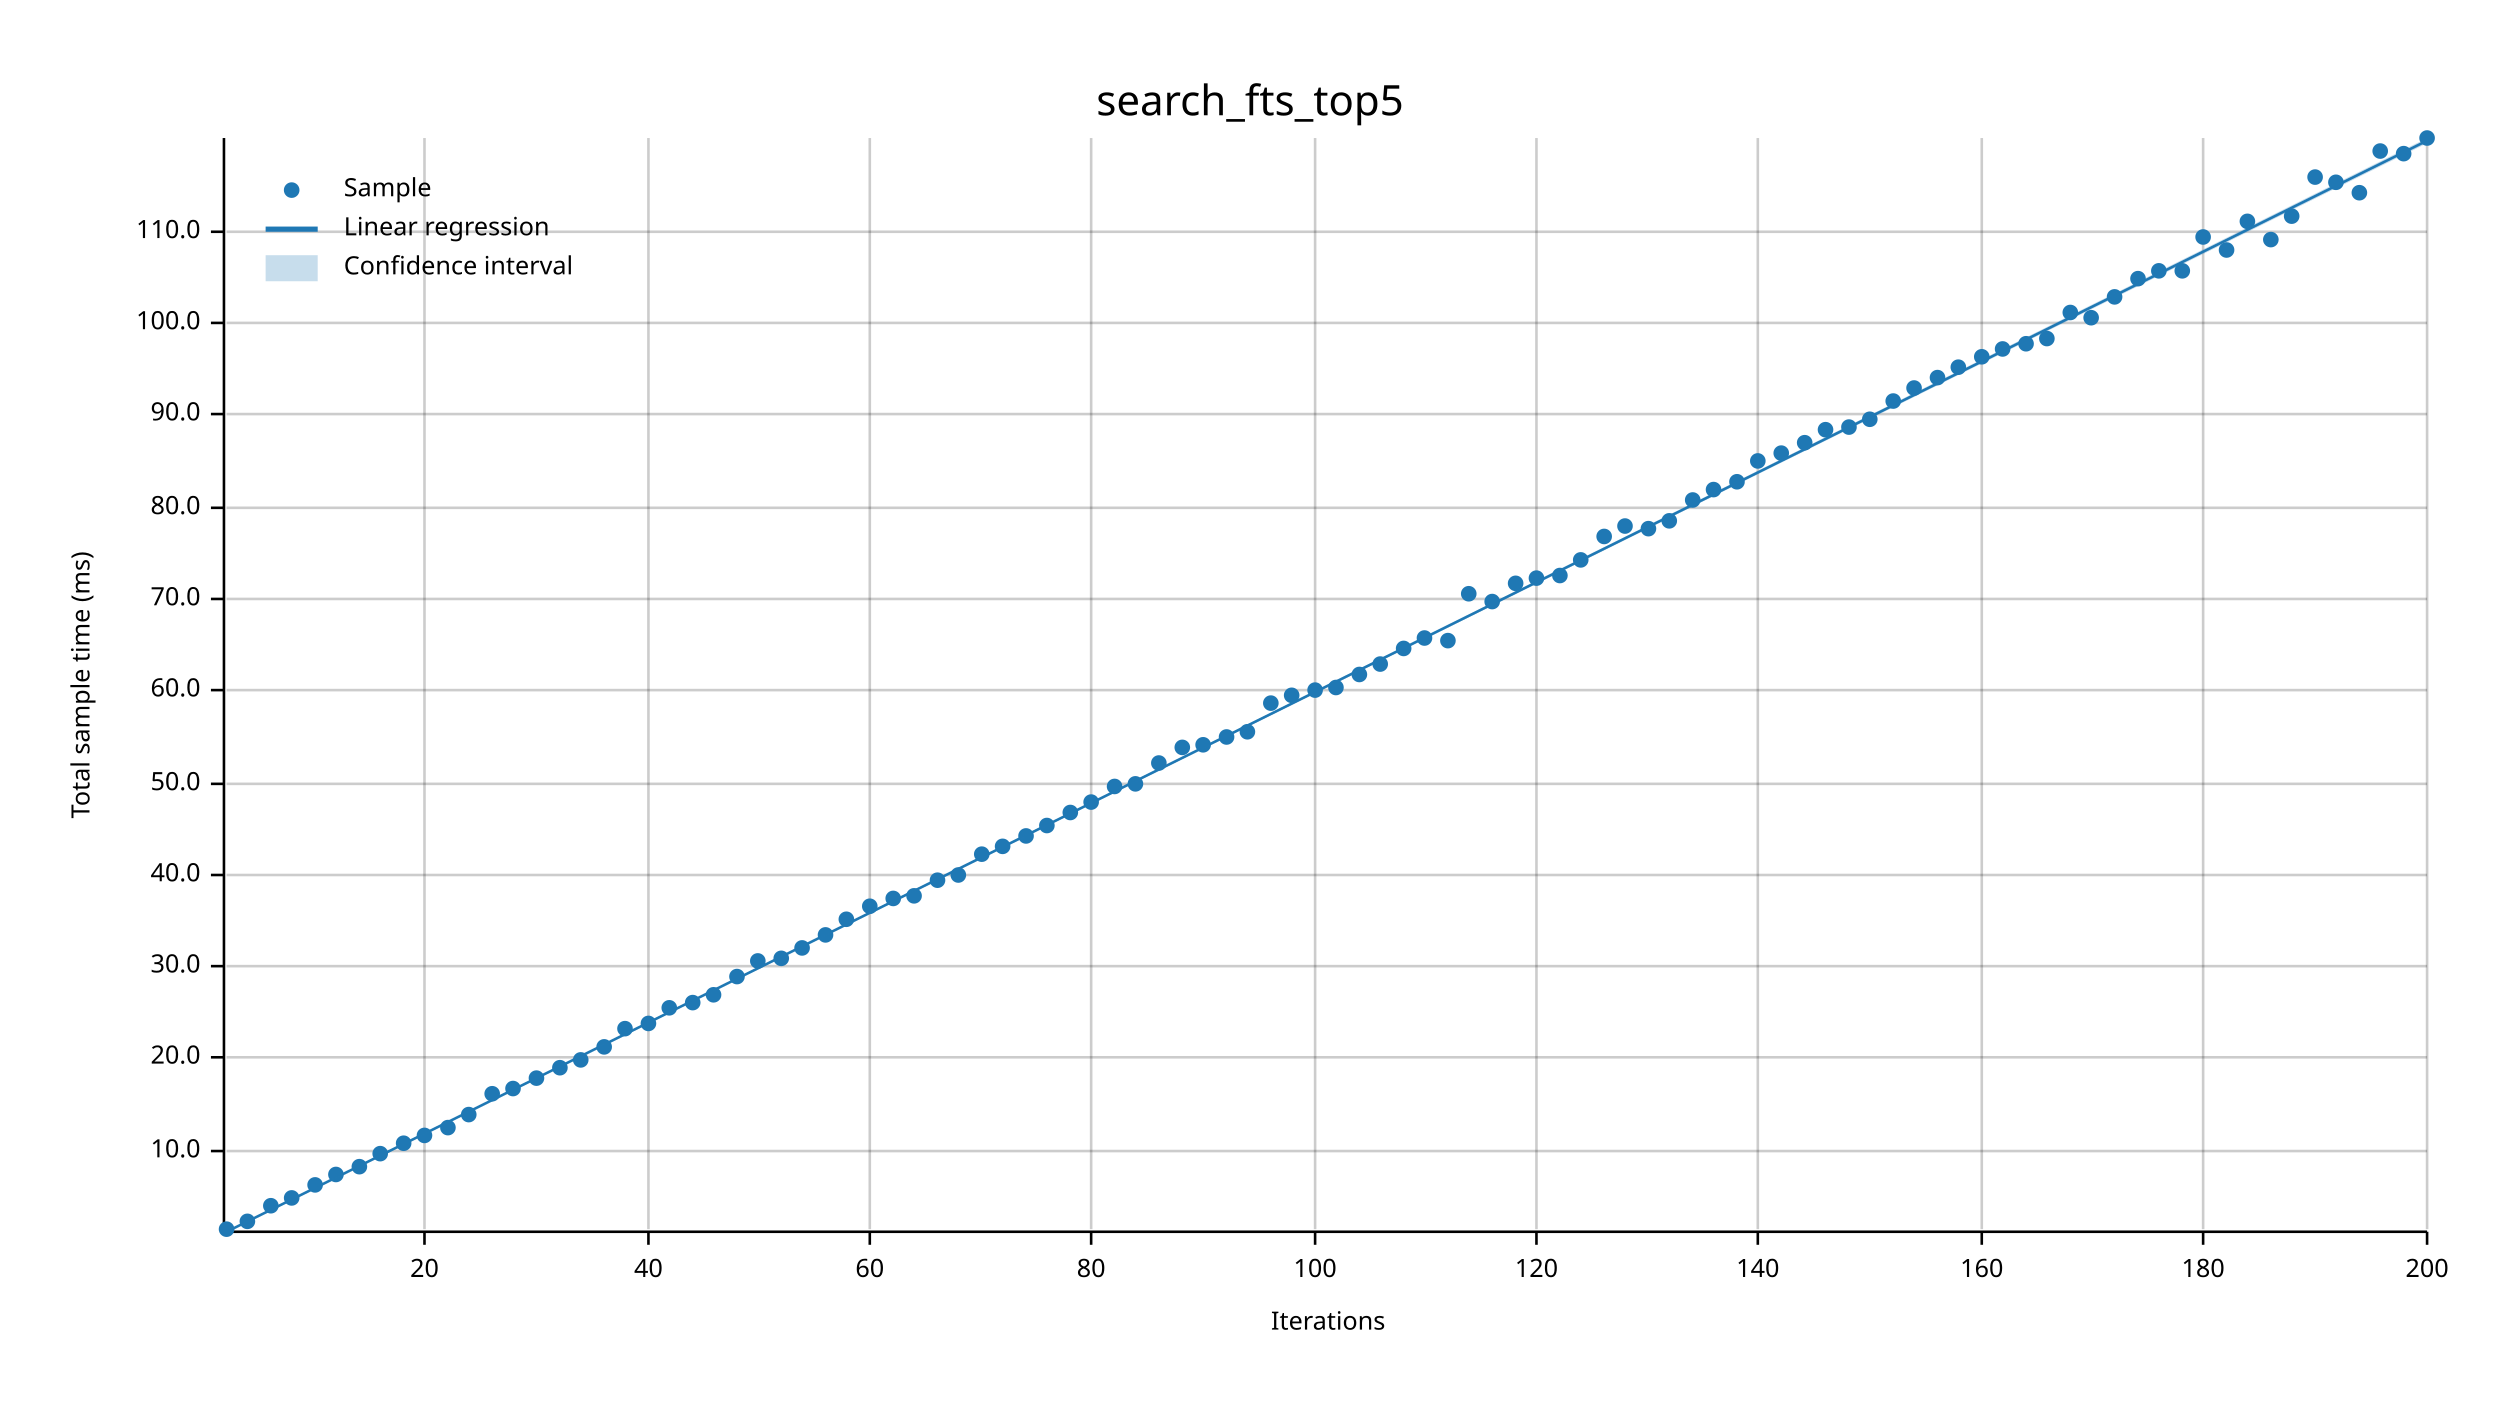
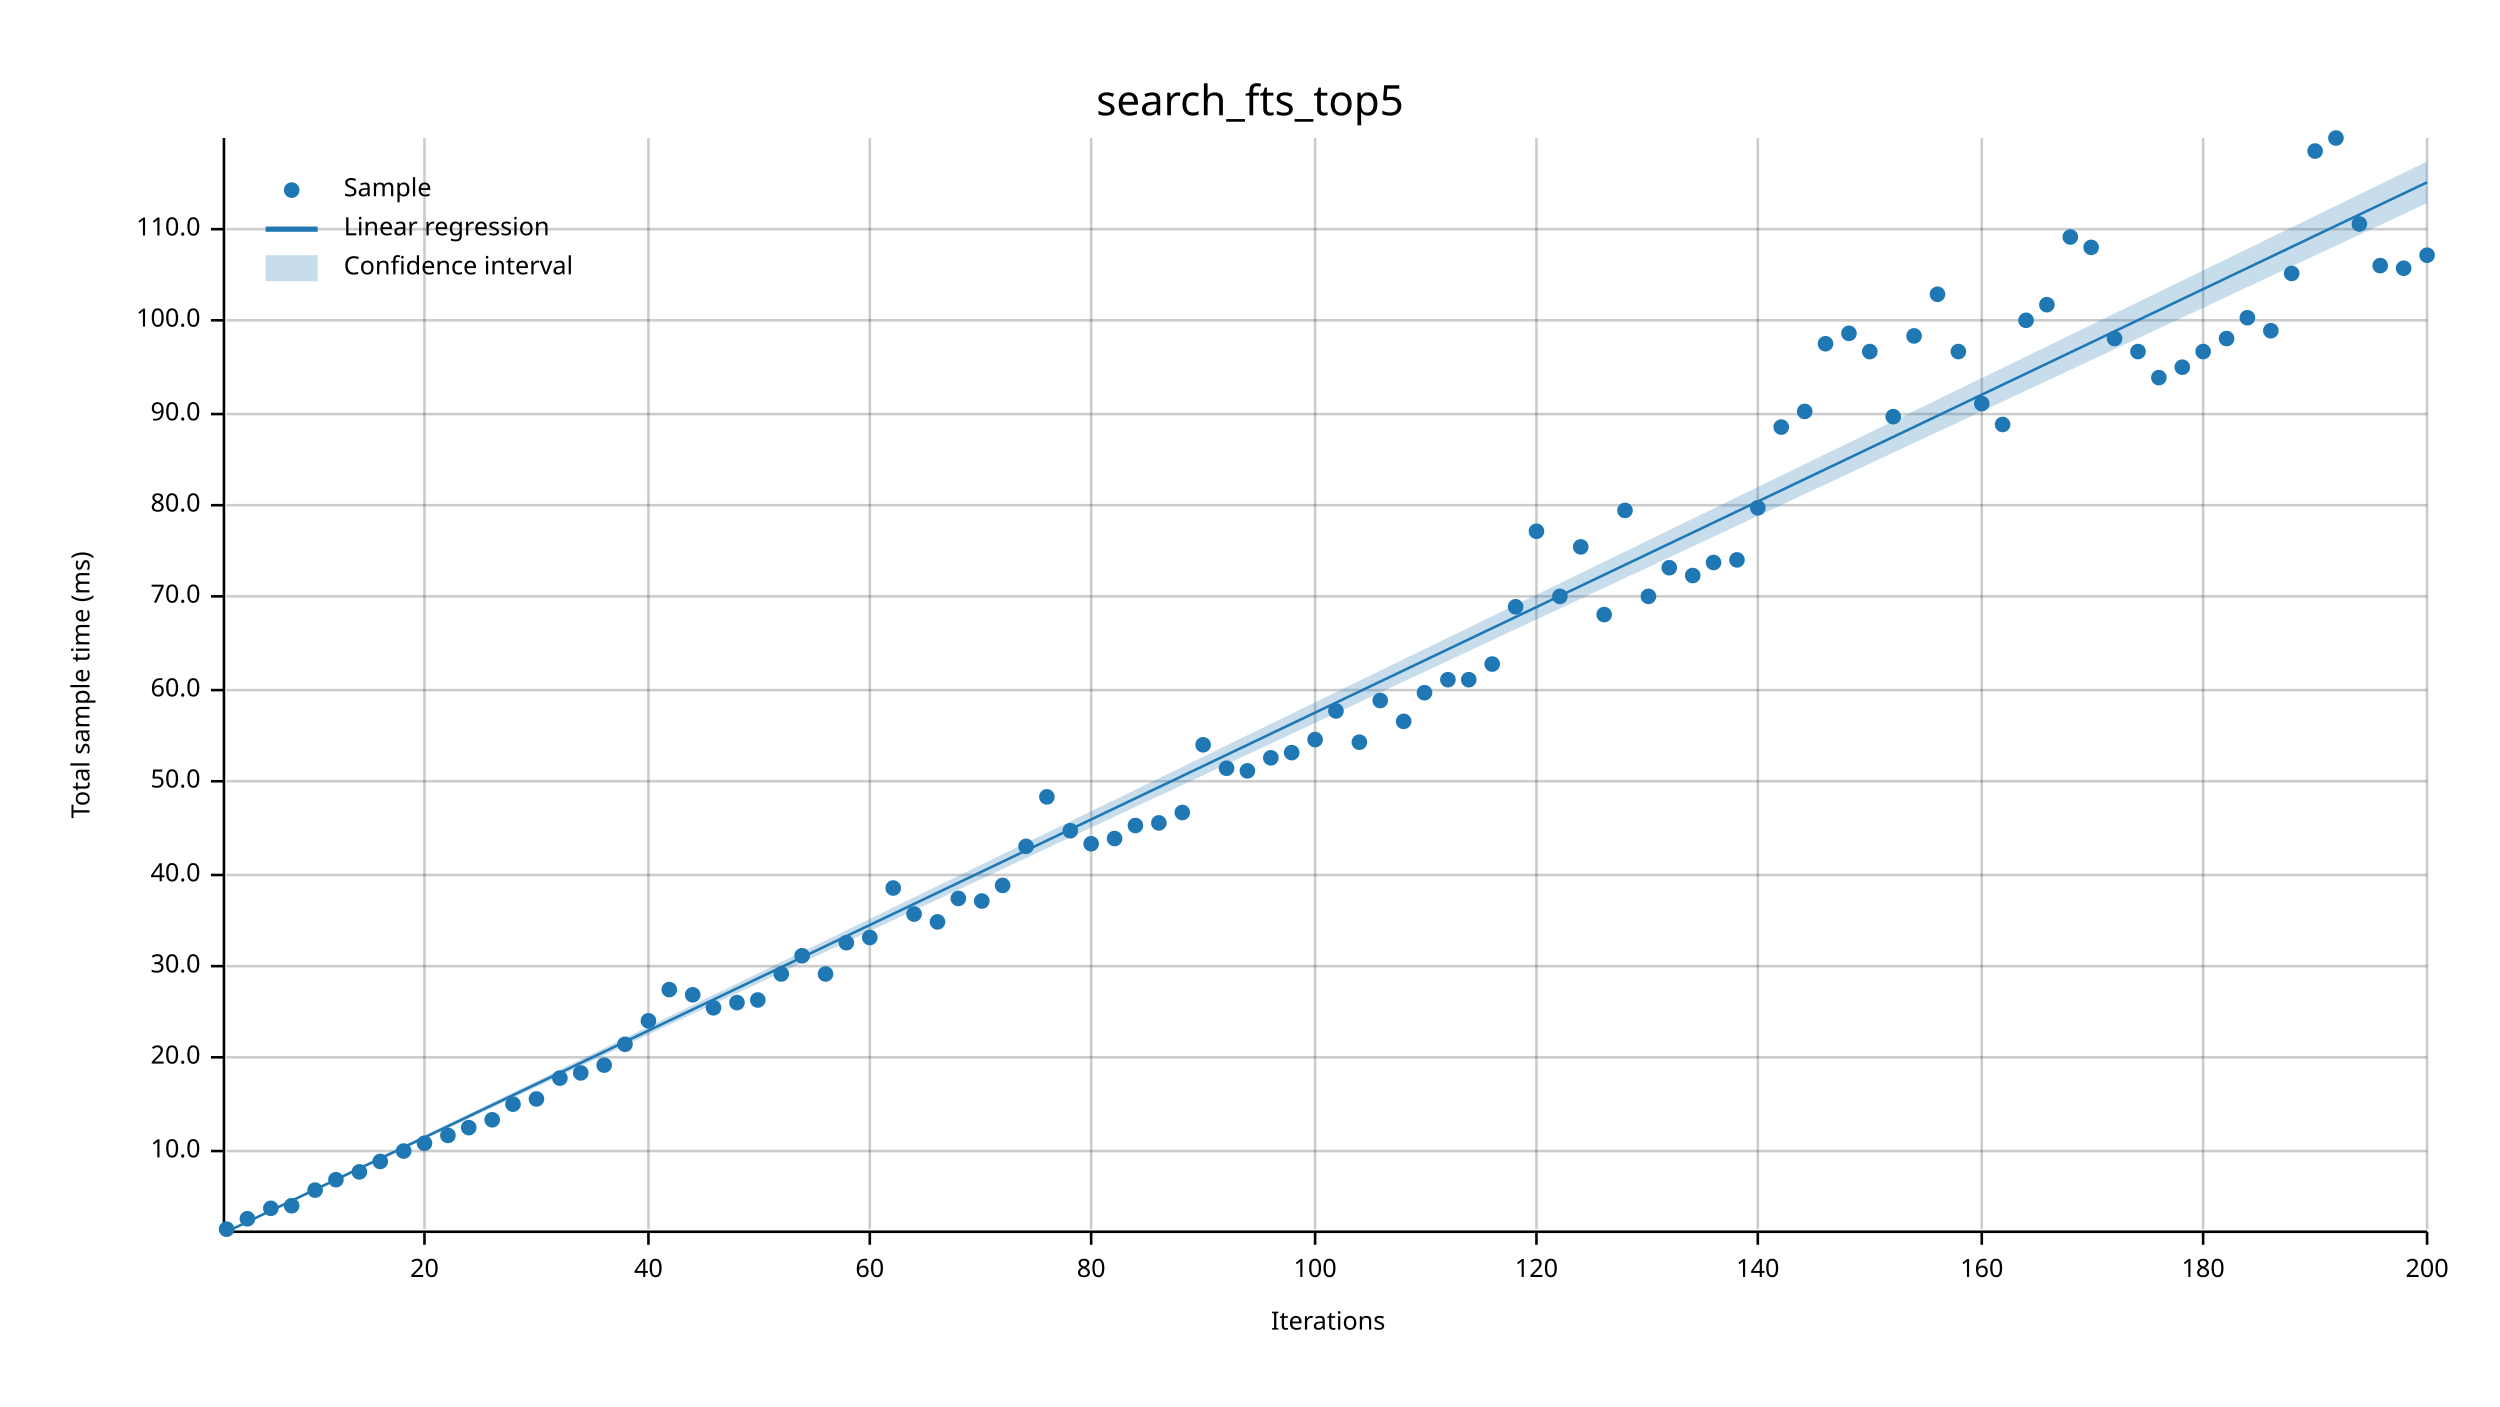
<svg xmlns="http://www.w3.org/2000/svg" width="960" height="540" viewBox="0 0 960 540">
  <text x="480" y="32" dy="0.76em" text-anchor="middle" font-family="sans-serif" font-size="16.129" opacity="1" fill="#000000">
search_fts_top5
</text>
  <text x="27" y="263" dy="0.76em" text-anchor="middle" font-family="sans-serif" font-size="9.677" opacity="1" fill="#000000" transform="rotate(270, 27, 263)">
Total sample time (ms)
</text>
  <text x="510" y="513" dy="-0.5ex" text-anchor="middle" font-family="sans-serif" font-size="9.677" opacity="1" fill="#000000">
Iterations
</text>
  <line opacity="0.2" stroke="#000000" stroke-width="1" x1="163" y1="472" x2="163" y2="53" />
  <line opacity="0.2" stroke="#000000" stroke-width="1" x1="249" y1="472" x2="249" y2="53" />
  <line opacity="0.2" stroke="#000000" stroke-width="1" x1="334" y1="472" x2="334" y2="53" />
  <line opacity="0.2" stroke="#000000" stroke-width="1" x1="419" y1="472" x2="419" y2="53" />
  <line opacity="0.2" stroke="#000000" stroke-width="1" x1="505" y1="472" x2="505" y2="53" />
  <line opacity="0.2" stroke="#000000" stroke-width="1" x1="590" y1="472" x2="590" y2="53" />
  <line opacity="0.2" stroke="#000000" stroke-width="1" x1="675" y1="472" x2="675" y2="53" />
  <line opacity="0.2" stroke="#000000" stroke-width="1" x1="761" y1="472" x2="761" y2="53" />
  <line opacity="0.2" stroke="#000000" stroke-width="1" x1="846" y1="472" x2="846" y2="53" />
  <line opacity="0.2" stroke="#000000" stroke-width="1" x1="932" y1="472" x2="932" y2="53" />
  <line opacity="0.2" stroke="#000000" stroke-width="1" x1="87" y1="442" x2="932" y2="442" />
  <line opacity="0.2" stroke="#000000" stroke-width="1" x1="87" y1="406" x2="932" y2="406" />
  <line opacity="0.2" stroke="#000000" stroke-width="1" x1="87" y1="371" x2="932" y2="371" />
  <line opacity="0.2" stroke="#000000" stroke-width="1" x1="87" y1="336" x2="932" y2="336" />
-   <line opacity="0.2" stroke="#000000" stroke-width="1" x1="87" y1="301" x2="932" y2="301" />
+   <line opacity="0.2" stroke="#000000" stroke-width="1" x1="87" y1="300" x2="932" y2="300" />
  <line opacity="0.2" stroke="#000000" stroke-width="1" x1="87" y1="265" x2="932" y2="265" />
-   <line opacity="0.2" stroke="#000000" stroke-width="1" x1="87" y1="230" x2="932" y2="230" />
-   <line opacity="0.2" stroke="#000000" stroke-width="1" x1="87" y1="195" x2="932" y2="195" />
+   <line opacity="0.2" stroke="#000000" stroke-width="1" x1="87" y1="229" x2="932" y2="229" />
+   <line opacity="0.2" stroke="#000000" stroke-width="1" x1="87" y1="194" x2="932" y2="194" />
  <line opacity="0.2" stroke="#000000" stroke-width="1" x1="87" y1="159" x2="932" y2="159" />
-   <line opacity="0.2" stroke="#000000" stroke-width="1" x1="87" y1="124" x2="932" y2="124" />
-   <line opacity="0.2" stroke="#000000" stroke-width="1" x1="87" y1="89" x2="932" y2="89" />
+   <line opacity="0.2" stroke="#000000" stroke-width="1" x1="87" y1="123" x2="932" y2="123" />
+   <line opacity="0.2" stroke="#000000" stroke-width="1" x1="87" y1="88" x2="932" y2="88" />
  <polyline fill="none" opacity="1" stroke="#000000" stroke-width="1" points="86,53 86,472 " />
  <text x="77" y="442" dy="0.5ex" text-anchor="end" font-family="sans-serif" font-size="9.677" opacity="1" fill="#000000">
10.0
</text>
  <polyline fill="none" opacity="1" stroke="#000000" stroke-width="1" points="81,442 86,442 " />
  <text x="77" y="406" dy="0.5ex" text-anchor="end" font-family="sans-serif" font-size="9.677" opacity="1" fill="#000000">
20.0
</text>
  <polyline fill="none" opacity="1" stroke="#000000" stroke-width="1" points="81,406 86,406 " />
  <text x="77" y="371" dy="0.5ex" text-anchor="end" font-family="sans-serif" font-size="9.677" opacity="1" fill="#000000">
30.0
</text>
  <polyline fill="none" opacity="1" stroke="#000000" stroke-width="1" points="81,371 86,371 " />
  <text x="77" y="336" dy="0.5ex" text-anchor="end" font-family="sans-serif" font-size="9.677" opacity="1" fill="#000000">
40.0
</text>
  <polyline fill="none" opacity="1" stroke="#000000" stroke-width="1" points="81,336 86,336 " />
-   <text x="77" y="301" dy="0.5ex" text-anchor="end" font-family="sans-serif" font-size="9.677" opacity="1" fill="#000000">
+   <text x="77" y="300" dy="0.5ex" text-anchor="end" font-family="sans-serif" font-size="9.677" opacity="1" fill="#000000">
50.0
</text>
-   <polyline fill="none" opacity="1" stroke="#000000" stroke-width="1" points="81,301 86,301 " />
+   <polyline fill="none" opacity="1" stroke="#000000" stroke-width="1" points="81,300 86,300 " />
  <text x="77" y="265" dy="0.5ex" text-anchor="end" font-family="sans-serif" font-size="9.677" opacity="1" fill="#000000">
60.0
</text>
  <polyline fill="none" opacity="1" stroke="#000000" stroke-width="1" points="81,265 86,265 " />
-   <text x="77" y="230" dy="0.5ex" text-anchor="end" font-family="sans-serif" font-size="9.677" opacity="1" fill="#000000">
+   <text x="77" y="229" dy="0.5ex" text-anchor="end" font-family="sans-serif" font-size="9.677" opacity="1" fill="#000000">
70.0
</text>
-   <polyline fill="none" opacity="1" stroke="#000000" stroke-width="1" points="81,230 86,230 " />
-   <text x="77" y="195" dy="0.5ex" text-anchor="end" font-family="sans-serif" font-size="9.677" opacity="1" fill="#000000">
+   <polyline fill="none" opacity="1" stroke="#000000" stroke-width="1" points="81,229 86,229 " />
+   <text x="77" y="194" dy="0.5ex" text-anchor="end" font-family="sans-serif" font-size="9.677" opacity="1" fill="#000000">
80.0
</text>
-   <polyline fill="none" opacity="1" stroke="#000000" stroke-width="1" points="81,195 86,195 " />
+   <polyline fill="none" opacity="1" stroke="#000000" stroke-width="1" points="81,194 86,194 " />
  <text x="77" y="159" dy="0.5ex" text-anchor="end" font-family="sans-serif" font-size="9.677" opacity="1" fill="#000000">
90.0
</text>
  <polyline fill="none" opacity="1" stroke="#000000" stroke-width="1" points="81,159 86,159 " />
-   <text x="77" y="124" dy="0.5ex" text-anchor="end" font-family="sans-serif" font-size="9.677" opacity="1" fill="#000000">
+   <text x="77" y="123" dy="0.5ex" text-anchor="end" font-family="sans-serif" font-size="9.677" opacity="1" fill="#000000">
100.0
</text>
-   <polyline fill="none" opacity="1" stroke="#000000" stroke-width="1" points="81,124 86,124 " />
-   <text x="77" y="89" dy="0.5ex" text-anchor="end" font-family="sans-serif" font-size="9.677" opacity="1" fill="#000000">
+   <polyline fill="none" opacity="1" stroke="#000000" stroke-width="1" points="81,123 86,123 " />
+   <text x="77" y="88" dy="0.5ex" text-anchor="end" font-family="sans-serif" font-size="9.677" opacity="1" fill="#000000">
110.0
</text>
-   <polyline fill="none" opacity="1" stroke="#000000" stroke-width="1" points="81,89 86,89 " />
+   <polyline fill="none" opacity="1" stroke="#000000" stroke-width="1" points="81,88 86,88 " />
  <polyline fill="none" opacity="1" stroke="#000000" stroke-width="1" points="87,473 932,473 " />
  <text x="163" y="483" dy="0.76em" text-anchor="middle" font-family="sans-serif" font-size="9.677" opacity="1" fill="#000000">
20
</text>
  <polyline fill="none" opacity="1" stroke="#000000" stroke-width="1" points="163,473 163,478 " />
  <text x="249" y="483" dy="0.76em" text-anchor="middle" font-family="sans-serif" font-size="9.677" opacity="1" fill="#000000">
40
</text>
  <polyline fill="none" opacity="1" stroke="#000000" stroke-width="1" points="249,473 249,478 " />
  <text x="334" y="483" dy="0.76em" text-anchor="middle" font-family="sans-serif" font-size="9.677" opacity="1" fill="#000000">
60
</text>
  <polyline fill="none" opacity="1" stroke="#000000" stroke-width="1" points="334,473 334,478 " />
  <text x="419" y="483" dy="0.76em" text-anchor="middle" font-family="sans-serif" font-size="9.677" opacity="1" fill="#000000">
80
</text>
  <polyline fill="none" opacity="1" stroke="#000000" stroke-width="1" points="419,473 419,478 " />
  <text x="505" y="483" dy="0.76em" text-anchor="middle" font-family="sans-serif" font-size="9.677" opacity="1" fill="#000000">
100
</text>
  <polyline fill="none" opacity="1" stroke="#000000" stroke-width="1" points="505,473 505,478 " />
  <text x="590" y="483" dy="0.76em" text-anchor="middle" font-family="sans-serif" font-size="9.677" opacity="1" fill="#000000">
120
</text>
  <polyline fill="none" opacity="1" stroke="#000000" stroke-width="1" points="590,473 590,478 " />
  <text x="675" y="483" dy="0.76em" text-anchor="middle" font-family="sans-serif" font-size="9.677" opacity="1" fill="#000000">
140
</text>
  <polyline fill="none" opacity="1" stroke="#000000" stroke-width="1" points="675,473 675,478 " />
  <text x="761" y="483" dy="0.76em" text-anchor="middle" font-family="sans-serif" font-size="9.677" opacity="1" fill="#000000">
160
</text>
  <polyline fill="none" opacity="1" stroke="#000000" stroke-width="1" points="761,473 761,478 " />
  <text x="846" y="483" dy="0.76em" text-anchor="middle" font-family="sans-serif" font-size="9.677" opacity="1" fill="#000000">
180
</text>
  <polyline fill="none" opacity="1" stroke="#000000" stroke-width="1" points="846,473 846,478 " />
  <text x="932" y="483" dy="0.76em" text-anchor="middle" font-family="sans-serif" font-size="9.677" opacity="1" fill="#000000">
200
</text>
  <polyline fill="none" opacity="1" stroke="#000000" stroke-width="1" points="932,473 932,478 " />
  <circle cx="87" cy="472" r="3" opacity="1" fill="#1F78B4" stroke="none" stroke-width="1" />
-   <circle cx="95" cy="469" r="3" opacity="1" fill="#1F78B4" stroke="none" stroke-width="1" />
-   <circle cx="104" cy="463" r="3" opacity="1" fill="#1F78B4" stroke="none" stroke-width="1" />
-   <circle cx="112" cy="460" r="3" opacity="1" fill="#1F78B4" stroke="none" stroke-width="1" />
-   <circle cx="121" cy="455" r="3" opacity="1" fill="#1F78B4" stroke="none" stroke-width="1" />
-   <circle cx="129" cy="451" r="3" opacity="1" fill="#1F78B4" stroke="none" stroke-width="1" />
-   <circle cx="138" cy="448" r="3" opacity="1" fill="#1F78B4" stroke="none" stroke-width="1" />
-   <circle cx="146" cy="443" r="3" opacity="1" fill="#1F78B4" stroke="none" stroke-width="1" />
-   <circle cx="155" cy="439" r="3" opacity="1" fill="#1F78B4" stroke="none" stroke-width="1" />
-   <circle cx="163" cy="436" r="3" opacity="1" fill="#1F78B4" stroke="none" stroke-width="1" />
-   <circle cx="172" cy="433" r="3" opacity="1" fill="#1F78B4" stroke="none" stroke-width="1" />
-   <circle cx="180" cy="428" r="3" opacity="1" fill="#1F78B4" stroke="none" stroke-width="1" />
-   <circle cx="189" cy="420" r="3" opacity="1" fill="#1F78B4" stroke="none" stroke-width="1" />
-   <circle cx="197" cy="418" r="3" opacity="1" fill="#1F78B4" stroke="none" stroke-width="1" />
-   <circle cx="206" cy="414" r="3" opacity="1" fill="#1F78B4" stroke="none" stroke-width="1" />
-   <circle cx="215" cy="410" r="3" opacity="1" fill="#1F78B4" stroke="none" stroke-width="1" />
-   <circle cx="223" cy="407" r="3" opacity="1" fill="#1F78B4" stroke="none" stroke-width="1" />
-   <circle cx="232" cy="402" r="3" opacity="1" fill="#1F78B4" stroke="none" stroke-width="1" />
-   <circle cx="240" cy="395" r="3" opacity="1" fill="#1F78B4" stroke="none" stroke-width="1" />
-   <circle cx="249" cy="393" r="3" opacity="1" fill="#1F78B4" stroke="none" stroke-width="1" />
-   <circle cx="257" cy="387" r="3" opacity="1" fill="#1F78B4" stroke="none" stroke-width="1" />
-   <circle cx="266" cy="385" r="3" opacity="1" fill="#1F78B4" stroke="none" stroke-width="1" />
-   <circle cx="274" cy="382" r="3" opacity="1" fill="#1F78B4" stroke="none" stroke-width="1" />
-   <circle cx="283" cy="375" r="3" opacity="1" fill="#1F78B4" stroke="none" stroke-width="1" />
-   <circle cx="291" cy="369" r="3" opacity="1" fill="#1F78B4" stroke="none" stroke-width="1" />
-   <circle cx="300" cy="368" r="3" opacity="1" fill="#1F78B4" stroke="none" stroke-width="1" />
-   <circle cx="308" cy="364" r="3" opacity="1" fill="#1F78B4" stroke="none" stroke-width="1" />
-   <circle cx="317" cy="359" r="3" opacity="1" fill="#1F78B4" stroke="none" stroke-width="1" />
-   <circle cx="325" cy="353" r="3" opacity="1" fill="#1F78B4" stroke="none" stroke-width="1" />
-   <circle cx="334" cy="348" r="3" opacity="1" fill="#1F78B4" stroke="none" stroke-width="1" />
-   <circle cx="343" cy="345" r="3" opacity="1" fill="#1F78B4" stroke="none" stroke-width="1" />
-   <circle cx="351" cy="344" r="3" opacity="1" fill="#1F78B4" stroke="none" stroke-width="1" />
-   <circle cx="360" cy="338" r="3" opacity="1" fill="#1F78B4" stroke="none" stroke-width="1" />
-   <circle cx="368" cy="336" r="3" opacity="1" fill="#1F78B4" stroke="none" stroke-width="1" />
-   <circle cx="377" cy="328" r="3" opacity="1" fill="#1F78B4" stroke="none" stroke-width="1" />
-   <circle cx="385" cy="325" r="3" opacity="1" fill="#1F78B4" stroke="none" stroke-width="1" />
-   <circle cx="394" cy="321" r="3" opacity="1" fill="#1F78B4" stroke="none" stroke-width="1" />
-   <circle cx="402" cy="317" r="3" opacity="1" fill="#1F78B4" stroke="none" stroke-width="1" />
-   <circle cx="411" cy="312" r="3" opacity="1" fill="#1F78B4" stroke="none" stroke-width="1" />
-   <circle cx="419" cy="308" r="3" opacity="1" fill="#1F78B4" stroke="none" stroke-width="1" />
-   <circle cx="428" cy="302" r="3" opacity="1" fill="#1F78B4" stroke="none" stroke-width="1" />
-   <circle cx="436" cy="301" r="3" opacity="1" fill="#1F78B4" stroke="none" stroke-width="1" />
-   <circle cx="445" cy="293" r="3" opacity="1" fill="#1F78B4" stroke="none" stroke-width="1" />
-   <circle cx="454" cy="287" r="3" opacity="1" fill="#1F78B4" stroke="none" stroke-width="1" />
+   <circle cx="95" cy="468" r="3" opacity="1" fill="#1F78B4" stroke="none" stroke-width="1" />
+   <circle cx="104" cy="464" r="3" opacity="1" fill="#1F78B4" stroke="none" stroke-width="1" />
+   <circle cx="112" cy="463" r="3" opacity="1" fill="#1F78B4" stroke="none" stroke-width="1" />
+   <circle cx="121" cy="457" r="3" opacity="1" fill="#1F78B4" stroke="none" stroke-width="1" />
+   <circle cx="129" cy="453" r="3" opacity="1" fill="#1F78B4" stroke="none" stroke-width="1" />
+   <circle cx="138" cy="450" r="3" opacity="1" fill="#1F78B4" stroke="none" stroke-width="1" />
+   <circle cx="146" cy="446" r="3" opacity="1" fill="#1F78B4" stroke="none" stroke-width="1" />
+   <circle cx="155" cy="442" r="3" opacity="1" fill="#1F78B4" stroke="none" stroke-width="1" />
+   <circle cx="163" cy="439" r="3" opacity="1" fill="#1F78B4" stroke="none" stroke-width="1" />
+   <circle cx="172" cy="436" r="3" opacity="1" fill="#1F78B4" stroke="none" stroke-width="1" />
+   <circle cx="180" cy="433" r="3" opacity="1" fill="#1F78B4" stroke="none" stroke-width="1" />
+   <circle cx="189" cy="430" r="3" opacity="1" fill="#1F78B4" stroke="none" stroke-width="1" />
+   <circle cx="197" cy="424" r="3" opacity="1" fill="#1F78B4" stroke="none" stroke-width="1" />
+   <circle cx="206" cy="422" r="3" opacity="1" fill="#1F78B4" stroke="none" stroke-width="1" />
+   <circle cx="215" cy="414" r="3" opacity="1" fill="#1F78B4" stroke="none" stroke-width="1" />
+   <circle cx="223" cy="412" r="3" opacity="1" fill="#1F78B4" stroke="none" stroke-width="1" />
+   <circle cx="232" cy="409" r="3" opacity="1" fill="#1F78B4" stroke="none" stroke-width="1" />
+   <circle cx="240" cy="401" r="3" opacity="1" fill="#1F78B4" stroke="none" stroke-width="1" />
+   <circle cx="249" cy="392" r="3" opacity="1" fill="#1F78B4" stroke="none" stroke-width="1" />
+   <circle cx="257" cy="380" r="3" opacity="1" fill="#1F78B4" stroke="none" stroke-width="1" />
+   <circle cx="266" cy="382" r="3" opacity="1" fill="#1F78B4" stroke="none" stroke-width="1" />
+   <circle cx="274" cy="387" r="3" opacity="1" fill="#1F78B4" stroke="none" stroke-width="1" />
+   <circle cx="283" cy="385" r="3" opacity="1" fill="#1F78B4" stroke="none" stroke-width="1" />
+   <circle cx="291" cy="384" r="3" opacity="1" fill="#1F78B4" stroke="none" stroke-width="1" />
+   <circle cx="300" cy="374" r="3" opacity="1" fill="#1F78B4" stroke="none" stroke-width="1" />
+   <circle cx="308" cy="367" r="3" opacity="1" fill="#1F78B4" stroke="none" stroke-width="1" />
+   <circle cx="317" cy="374" r="3" opacity="1" fill="#1F78B4" stroke="none" stroke-width="1" />
+   <circle cx="325" cy="362" r="3" opacity="1" fill="#1F78B4" stroke="none" stroke-width="1" />
+   <circle cx="334" cy="360" r="3" opacity="1" fill="#1F78B4" stroke="none" stroke-width="1" />
+   <circle cx="343" cy="341" r="3" opacity="1" fill="#1F78B4" stroke="none" stroke-width="1" />
+   <circle cx="351" cy="351" r="3" opacity="1" fill="#1F78B4" stroke="none" stroke-width="1" />
+   <circle cx="360" cy="354" r="3" opacity="1" fill="#1F78B4" stroke="none" stroke-width="1" />
+   <circle cx="368" cy="345" r="3" opacity="1" fill="#1F78B4" stroke="none" stroke-width="1" />
+   <circle cx="377" cy="346" r="3" opacity="1" fill="#1F78B4" stroke="none" stroke-width="1" />
+   <circle cx="385" cy="340" r="3" opacity="1" fill="#1F78B4" stroke="none" stroke-width="1" />
+   <circle cx="394" cy="325" r="3" opacity="1" fill="#1F78B4" stroke="none" stroke-width="1" />
+   <circle cx="402" cy="306" r="3" opacity="1" fill="#1F78B4" stroke="none" stroke-width="1" />
+   <circle cx="411" cy="319" r="3" opacity="1" fill="#1F78B4" stroke="none" stroke-width="1" />
+   <circle cx="419" cy="324" r="3" opacity="1" fill="#1F78B4" stroke="none" stroke-width="1" />
+   <circle cx="428" cy="322" r="3" opacity="1" fill="#1F78B4" stroke="none" stroke-width="1" />
+   <circle cx="436" cy="317" r="3" opacity="1" fill="#1F78B4" stroke="none" stroke-width="1" />
+   <circle cx="445" cy="316" r="3" opacity="1" fill="#1F78B4" stroke="none" stroke-width="1" />
+   <circle cx="454" cy="312" r="3" opacity="1" fill="#1F78B4" stroke="none" stroke-width="1" />
  <circle cx="462" cy="286" r="3" opacity="1" fill="#1F78B4" stroke="none" stroke-width="1" />
-   <circle cx="471" cy="283" r="3" opacity="1" fill="#1F78B4" stroke="none" stroke-width="1" />
-   <circle cx="479" cy="281" r="3" opacity="1" fill="#1F78B4" stroke="none" stroke-width="1" />
-   <circle cx="488" cy="270" r="3" opacity="1" fill="#1F78B4" stroke="none" stroke-width="1" />
-   <circle cx="496" cy="267" r="3" opacity="1" fill="#1F78B4" stroke="none" stroke-width="1" />
-   <circle cx="505" cy="265" r="3" opacity="1" fill="#1F78B4" stroke="none" stroke-width="1" />
-   <circle cx="513" cy="264" r="3" opacity="1" fill="#1F78B4" stroke="none" stroke-width="1" />
-   <circle cx="522" cy="259" r="3" opacity="1" fill="#1F78B4" stroke="none" stroke-width="1" />
-   <circle cx="530" cy="255" r="3" opacity="1" fill="#1F78B4" stroke="none" stroke-width="1" />
-   <circle cx="539" cy="249" r="3" opacity="1" fill="#1F78B4" stroke="none" stroke-width="1" />
-   <circle cx="547" cy="245" r="3" opacity="1" fill="#1F78B4" stroke="none" stroke-width="1" />
-   <circle cx="556" cy="246" r="3" opacity="1" fill="#1F78B4" stroke="none" stroke-width="1" />
-   <circle cx="564" cy="228" r="3" opacity="1" fill="#1F78B4" stroke="none" stroke-width="1" />
-   <circle cx="573" cy="231" r="3" opacity="1" fill="#1F78B4" stroke="none" stroke-width="1" />
-   <circle cx="582" cy="224" r="3" opacity="1" fill="#1F78B4" stroke="none" stroke-width="1" />
-   <circle cx="590" cy="222" r="3" opacity="1" fill="#1F78B4" stroke="none" stroke-width="1" />
-   <circle cx="599" cy="221" r="3" opacity="1" fill="#1F78B4" stroke="none" stroke-width="1" />
-   <circle cx="607" cy="215" r="3" opacity="1" fill="#1F78B4" stroke="none" stroke-width="1" />
-   <circle cx="616" cy="206" r="3" opacity="1" fill="#1F78B4" stroke="none" stroke-width="1" />
-   <circle cx="624" cy="202" r="3" opacity="1" fill="#1F78B4" stroke="none" stroke-width="1" />
-   <circle cx="633" cy="203" r="3" opacity="1" fill="#1F78B4" stroke="none" stroke-width="1" />
-   <circle cx="641" cy="200" r="3" opacity="1" fill="#1F78B4" stroke="none" stroke-width="1" />
-   <circle cx="650" cy="192" r="3" opacity="1" fill="#1F78B4" stroke="none" stroke-width="1" />
-   <circle cx="658" cy="188" r="3" opacity="1" fill="#1F78B4" stroke="none" stroke-width="1" />
-   <circle cx="667" cy="185" r="3" opacity="1" fill="#1F78B4" stroke="none" stroke-width="1" />
-   <circle cx="675" cy="177" r="3" opacity="1" fill="#1F78B4" stroke="none" stroke-width="1" />
-   <circle cx="684" cy="174" r="3" opacity="1" fill="#1F78B4" stroke="none" stroke-width="1" />
-   <circle cx="693" cy="170" r="3" opacity="1" fill="#1F78B4" stroke="none" stroke-width="1" />
-   <circle cx="701" cy="165" r="3" opacity="1" fill="#1F78B4" stroke="none" stroke-width="1" />
-   <circle cx="710" cy="164" r="3" opacity="1" fill="#1F78B4" stroke="none" stroke-width="1" />
-   <circle cx="718" cy="161" r="3" opacity="1" fill="#1F78B4" stroke="none" stroke-width="1" />
-   <circle cx="727" cy="154" r="3" opacity="1" fill="#1F78B4" stroke="none" stroke-width="1" />
-   <circle cx="735" cy="149" r="3" opacity="1" fill="#1F78B4" stroke="none" stroke-width="1" />
-   <circle cx="744" cy="145" r="3" opacity="1" fill="#1F78B4" stroke="none" stroke-width="1" />
-   <circle cx="752" cy="141" r="3" opacity="1" fill="#1F78B4" stroke="none" stroke-width="1" />
-   <circle cx="761" cy="137" r="3" opacity="1" fill="#1F78B4" stroke="none" stroke-width="1" />
-   <circle cx="769" cy="134" r="3" opacity="1" fill="#1F78B4" stroke="none" stroke-width="1" />
-   <circle cx="778" cy="132" r="3" opacity="1" fill="#1F78B4" stroke="none" stroke-width="1" />
-   <circle cx="786" cy="130" r="3" opacity="1" fill="#1F78B4" stroke="none" stroke-width="1" />
-   <circle cx="795" cy="120" r="3" opacity="1" fill="#1F78B4" stroke="none" stroke-width="1" />
-   <circle cx="803" cy="122" r="3" opacity="1" fill="#1F78B4" stroke="none" stroke-width="1" />
-   <circle cx="812" cy="114" r="3" opacity="1" fill="#1F78B4" stroke="none" stroke-width="1" />
-   <circle cx="821" cy="107" r="3" opacity="1" fill="#1F78B4" stroke="none" stroke-width="1" />
-   <circle cx="829" cy="104" r="3" opacity="1" fill="#1F78B4" stroke="none" stroke-width="1" />
-   <circle cx="838" cy="104" r="3" opacity="1" fill="#1F78B4" stroke="none" stroke-width="1" />
-   <circle cx="846" cy="91" r="3" opacity="1" fill="#1F78B4" stroke="none" stroke-width="1" />
-   <circle cx="855" cy="96" r="3" opacity="1" fill="#1F78B4" stroke="none" stroke-width="1" />
-   <circle cx="863" cy="85" r="3" opacity="1" fill="#1F78B4" stroke="none" stroke-width="1" />
-   <circle cx="872" cy="92" r="3" opacity="1" fill="#1F78B4" stroke="none" stroke-width="1" />
-   <circle cx="880" cy="83" r="3" opacity="1" fill="#1F78B4" stroke="none" stroke-width="1" />
-   <circle cx="889" cy="68" r="3" opacity="1" fill="#1F78B4" stroke="none" stroke-width="1" />
-   <circle cx="897" cy="70" r="3" opacity="1" fill="#1F78B4" stroke="none" stroke-width="1" />
-   <circle cx="906" cy="74" r="3" opacity="1" fill="#1F78B4" stroke="none" stroke-width="1" />
-   <circle cx="914" cy="58" r="3" opacity="1" fill="#1F78B4" stroke="none" stroke-width="1" />
-   <circle cx="923" cy="59" r="3" opacity="1" fill="#1F78B4" stroke="none" stroke-width="1" />
-   <circle cx="932" cy="53" r="3" opacity="1" fill="#1F78B4" stroke="none" stroke-width="1" />
-   <polyline fill="none" opacity="1" stroke="#1F78B4" stroke-width="1" points="87,473 932,54 " />
-   <polygon opacity="0.25" fill="#1F78B4" points="87,473 932,55 932,53 " />
+   <circle cx="471" cy="295" r="3" opacity="1" fill="#1F78B4" stroke="none" stroke-width="1" />
+   <circle cx="479" cy="296" r="3" opacity="1" fill="#1F78B4" stroke="none" stroke-width="1" />
+   <circle cx="488" cy="291" r="3" opacity="1" fill="#1F78B4" stroke="none" stroke-width="1" />
+   <circle cx="496" cy="289" r="3" opacity="1" fill="#1F78B4" stroke="none" stroke-width="1" />
+   <circle cx="505" cy="284" r="3" opacity="1" fill="#1F78B4" stroke="none" stroke-width="1" />
+   <circle cx="513" cy="273" r="3" opacity="1" fill="#1F78B4" stroke="none" stroke-width="1" />
+   <circle cx="522" cy="285" r="3" opacity="1" fill="#1F78B4" stroke="none" stroke-width="1" />
+   <circle cx="530" cy="269" r="3" opacity="1" fill="#1F78B4" stroke="none" stroke-width="1" />
+   <circle cx="539" cy="277" r="3" opacity="1" fill="#1F78B4" stroke="none" stroke-width="1" />
+   <circle cx="547" cy="266" r="3" opacity="1" fill="#1F78B4" stroke="none" stroke-width="1" />
+   <circle cx="556" cy="261" r="3" opacity="1" fill="#1F78B4" stroke="none" stroke-width="1" />
+   <circle cx="564" cy="261" r="3" opacity="1" fill="#1F78B4" stroke="none" stroke-width="1" />
+   <circle cx="573" cy="255" r="3" opacity="1" fill="#1F78B4" stroke="none" stroke-width="1" />
+   <circle cx="582" cy="233" r="3" opacity="1" fill="#1F78B4" stroke="none" stroke-width="1" />
+   <circle cx="590" cy="204" r="3" opacity="1" fill="#1F78B4" stroke="none" stroke-width="1" />
+   <circle cx="599" cy="229" r="3" opacity="1" fill="#1F78B4" stroke="none" stroke-width="1" />
+   <circle cx="607" cy="210" r="3" opacity="1" fill="#1F78B4" stroke="none" stroke-width="1" />
+   <circle cx="616" cy="236" r="3" opacity="1" fill="#1F78B4" stroke="none" stroke-width="1" />
+   <circle cx="624" cy="196" r="3" opacity="1" fill="#1F78B4" stroke="none" stroke-width="1" />
+   <circle cx="633" cy="229" r="3" opacity="1" fill="#1F78B4" stroke="none" stroke-width="1" />
+   <circle cx="641" cy="218" r="3" opacity="1" fill="#1F78B4" stroke="none" stroke-width="1" />
+   <circle cx="650" cy="221" r="3" opacity="1" fill="#1F78B4" stroke="none" stroke-width="1" />
+   <circle cx="658" cy="216" r="3" opacity="1" fill="#1F78B4" stroke="none" stroke-width="1" />
+   <circle cx="667" cy="215" r="3" opacity="1" fill="#1F78B4" stroke="none" stroke-width="1" />
+   <circle cx="675" cy="195" r="3" opacity="1" fill="#1F78B4" stroke="none" stroke-width="1" />
+   <circle cx="684" cy="164" r="3" opacity="1" fill="#1F78B4" stroke="none" stroke-width="1" />
+   <circle cx="693" cy="158" r="3" opacity="1" fill="#1F78B4" stroke="none" stroke-width="1" />
+   <circle cx="701" cy="132" r="3" opacity="1" fill="#1F78B4" stroke="none" stroke-width="1" />
+   <circle cx="710" cy="128" r="3" opacity="1" fill="#1F78B4" stroke="none" stroke-width="1" />
+   <circle cx="718" cy="135" r="3" opacity="1" fill="#1F78B4" stroke="none" stroke-width="1" />
+   <circle cx="727" cy="160" r="3" opacity="1" fill="#1F78B4" stroke="none" stroke-width="1" />
+   <circle cx="735" cy="129" r="3" opacity="1" fill="#1F78B4" stroke="none" stroke-width="1" />
+   <circle cx="744" cy="113" r="3" opacity="1" fill="#1F78B4" stroke="none" stroke-width="1" />
+   <circle cx="752" cy="135" r="3" opacity="1" fill="#1F78B4" stroke="none" stroke-width="1" />
+   <circle cx="761" cy="155" r="3" opacity="1" fill="#1F78B4" stroke="none" stroke-width="1" />
+   <circle cx="769" cy="163" r="3" opacity="1" fill="#1F78B4" stroke="none" stroke-width="1" />
+   <circle cx="778" cy="123" r="3" opacity="1" fill="#1F78B4" stroke="none" stroke-width="1" />
+   <circle cx="786" cy="117" r="3" opacity="1" fill="#1F78B4" stroke="none" stroke-width="1" />
+   <circle cx="795" cy="91" r="3" opacity="1" fill="#1F78B4" stroke="none" stroke-width="1" />
+   <circle cx="803" cy="95" r="3" opacity="1" fill="#1F78B4" stroke="none" stroke-width="1" />
+   <circle cx="812" cy="130" r="3" opacity="1" fill="#1F78B4" stroke="none" stroke-width="1" />
+   <circle cx="821" cy="135" r="3" opacity="1" fill="#1F78B4" stroke="none" stroke-width="1" />
+   <circle cx="829" cy="145" r="3" opacity="1" fill="#1F78B4" stroke="none" stroke-width="1" />
+   <circle cx="838" cy="141" r="3" opacity="1" fill="#1F78B4" stroke="none" stroke-width="1" />
+   <circle cx="846" cy="135" r="3" opacity="1" fill="#1F78B4" stroke="none" stroke-width="1" />
+   <circle cx="855" cy="130" r="3" opacity="1" fill="#1F78B4" stroke="none" stroke-width="1" />
+   <circle cx="863" cy="122" r="3" opacity="1" fill="#1F78B4" stroke="none" stroke-width="1" />
+   <circle cx="872" cy="127" r="3" opacity="1" fill="#1F78B4" stroke="none" stroke-width="1" />
+   <circle cx="880" cy="105" r="3" opacity="1" fill="#1F78B4" stroke="none" stroke-width="1" />
+   <circle cx="889" cy="58" r="3" opacity="1" fill="#1F78B4" stroke="none" stroke-width="1" />
+   <circle cx="897" cy="53" r="3" opacity="1" fill="#1F78B4" stroke="none" stroke-width="1" />
+   <circle cx="906" cy="86" r="3" opacity="1" fill="#1F78B4" stroke="none" stroke-width="1" />
+   <circle cx="914" cy="102" r="3" opacity="1" fill="#1F78B4" stroke="none" stroke-width="1" />
+   <circle cx="923" cy="103" r="3" opacity="1" fill="#1F78B4" stroke="none" stroke-width="1" />
+   <circle cx="932" cy="98" r="3" opacity="1" fill="#1F78B4" stroke="none" stroke-width="1" />
+   <polyline fill="none" opacity="1" stroke="#1F78B4" stroke-width="1" points="87,473 932,70 " />
+   <polygon opacity="0.25" fill="#1F78B4" points="87,473 932,78 932,62 " />
  <text x="132" y="68" dy="0.76em" text-anchor="start" font-family="sans-serif" font-size="9.677" opacity="1" fill="#000000">
Sample
</text>
  <text x="132" y="83" dy="0.76em" text-anchor="start" font-family="sans-serif" font-size="9.677" opacity="1" fill="#000000">
Linear regression
</text>
  <text x="132" y="98" dy="0.76em" text-anchor="start" font-family="sans-serif" font-size="9.677" opacity="1" fill="#000000">
Confidence interval
</text>
  <circle cx="112" cy="73" r="3" opacity="1" fill="#1F78B4" stroke="none" stroke-width="1" />
  <polyline fill="none" opacity="1" stroke="#1F78B4" stroke-width="2" points="102,88 122,88 " />
  <rect x="102" y="98" width="20" height="10" opacity="0.25" fill="#1F78B4" stroke="none" />
</svg>
